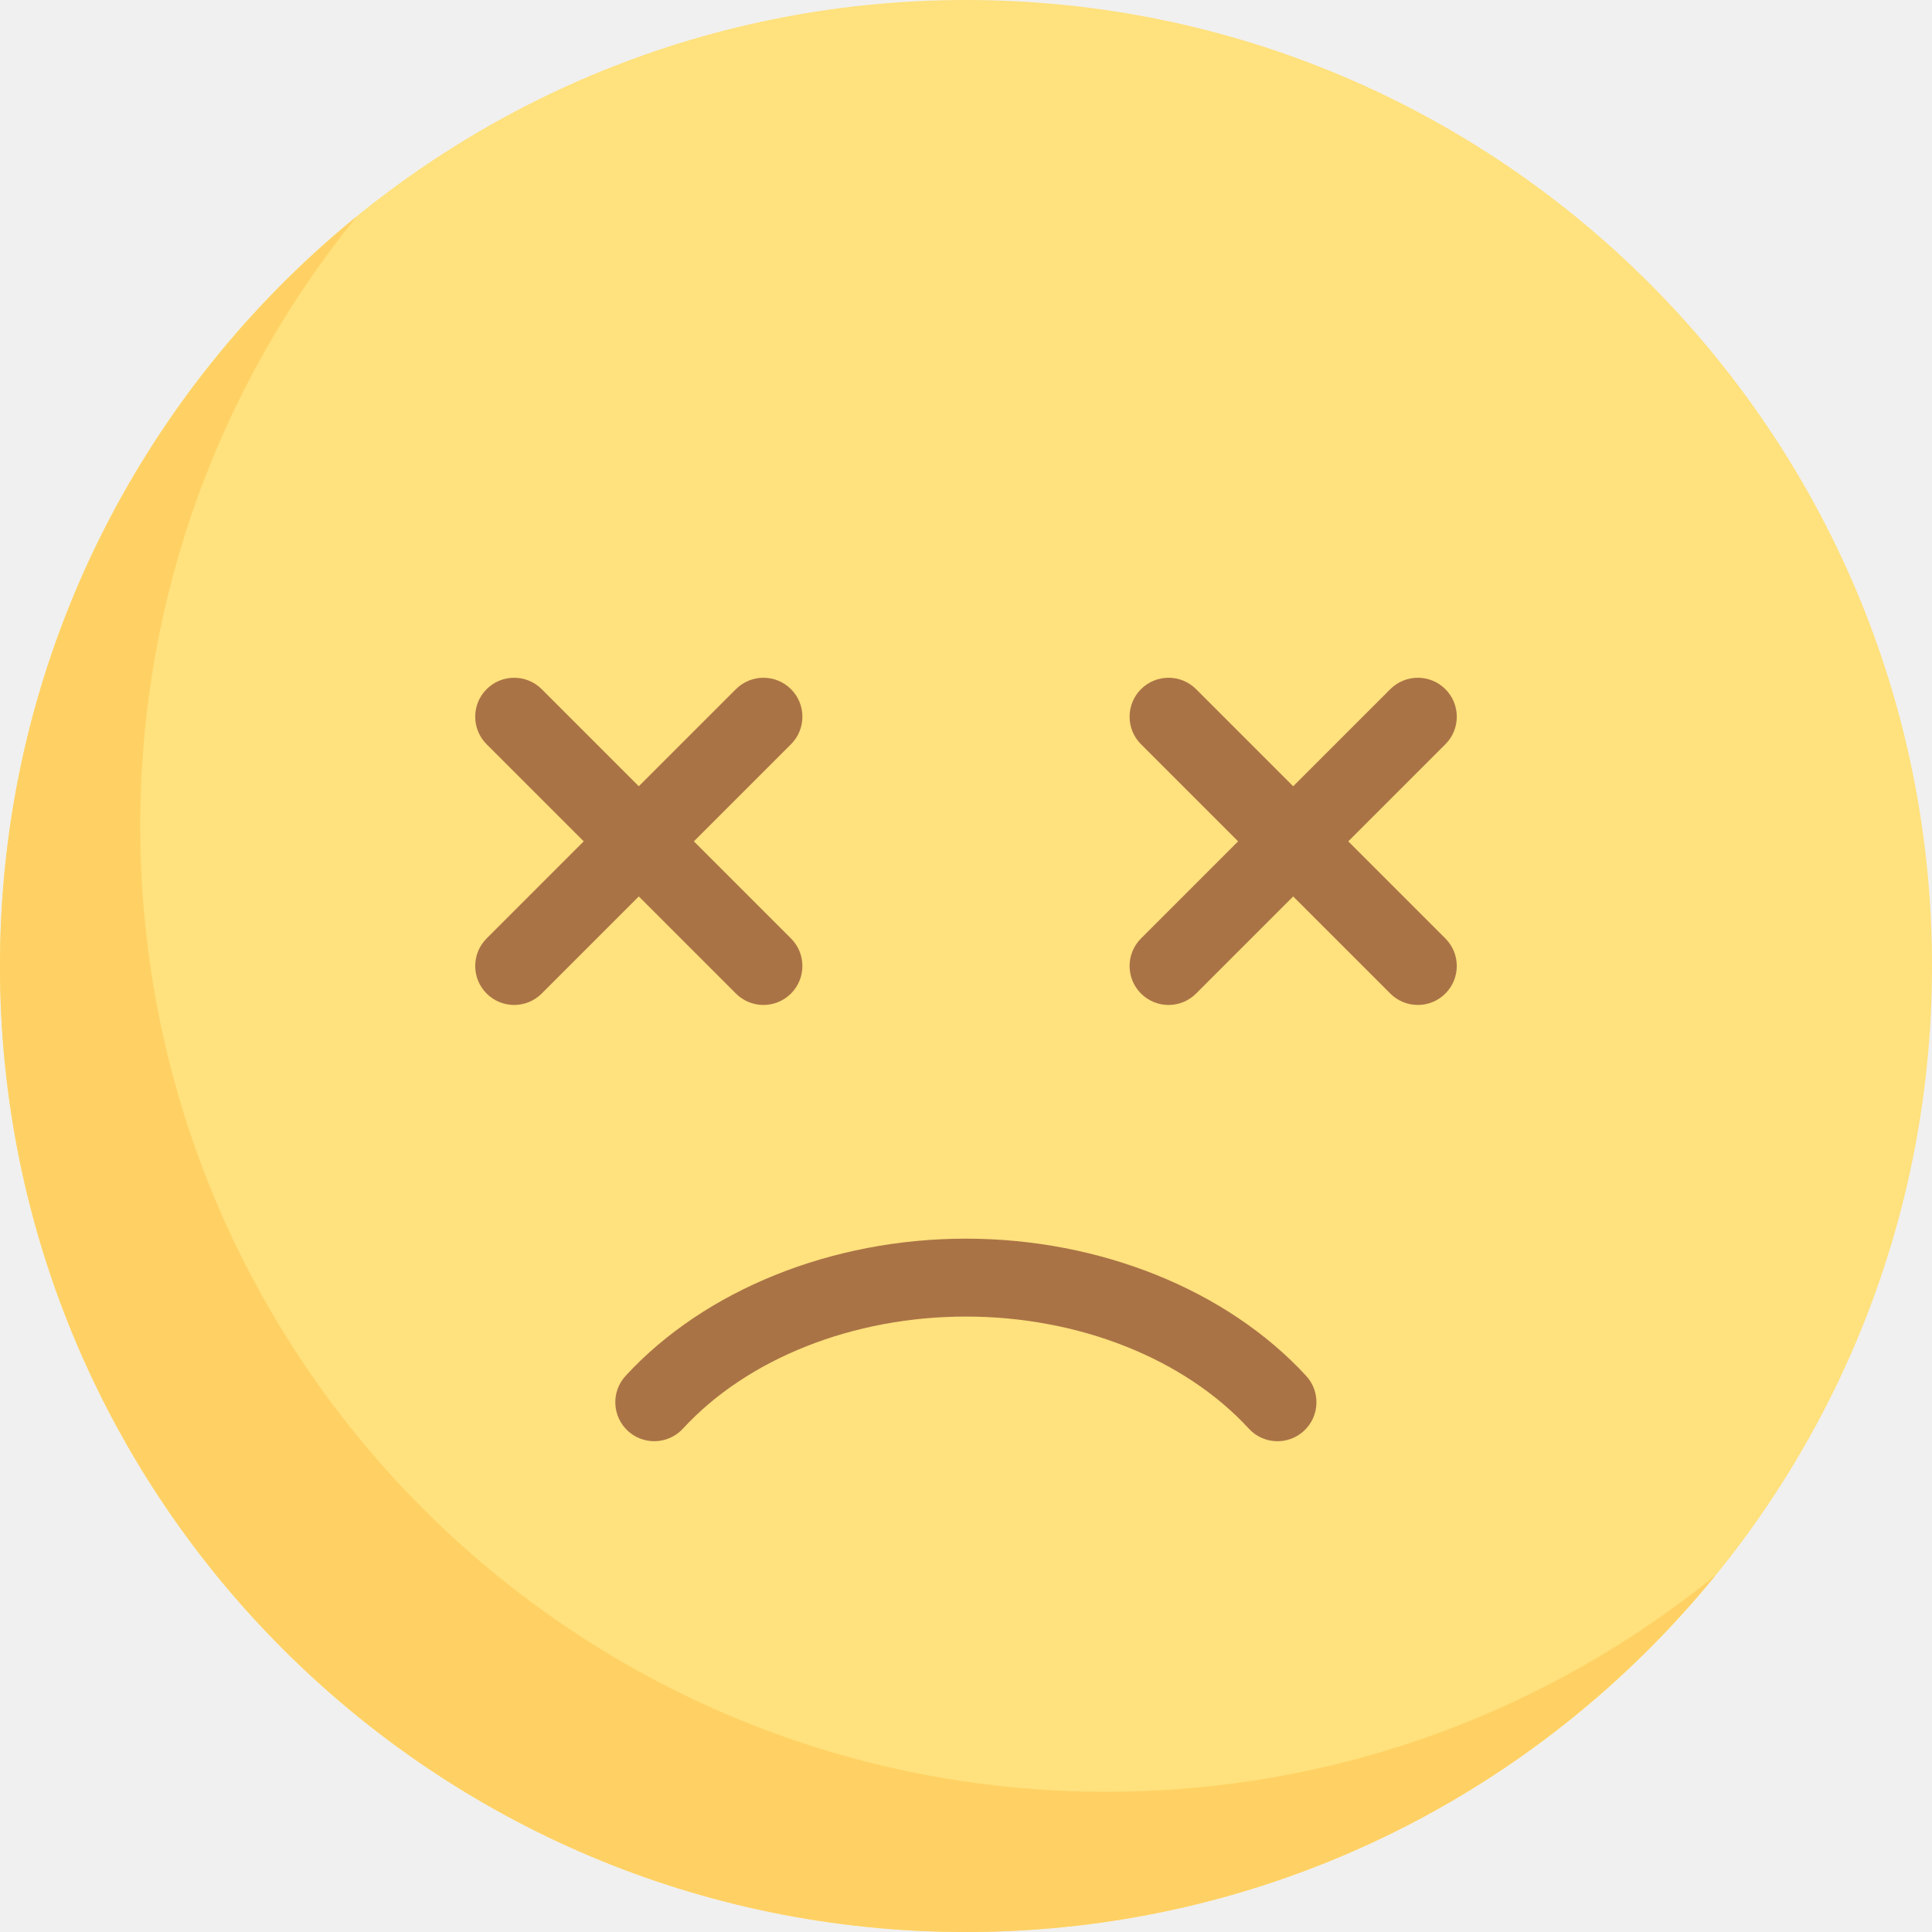
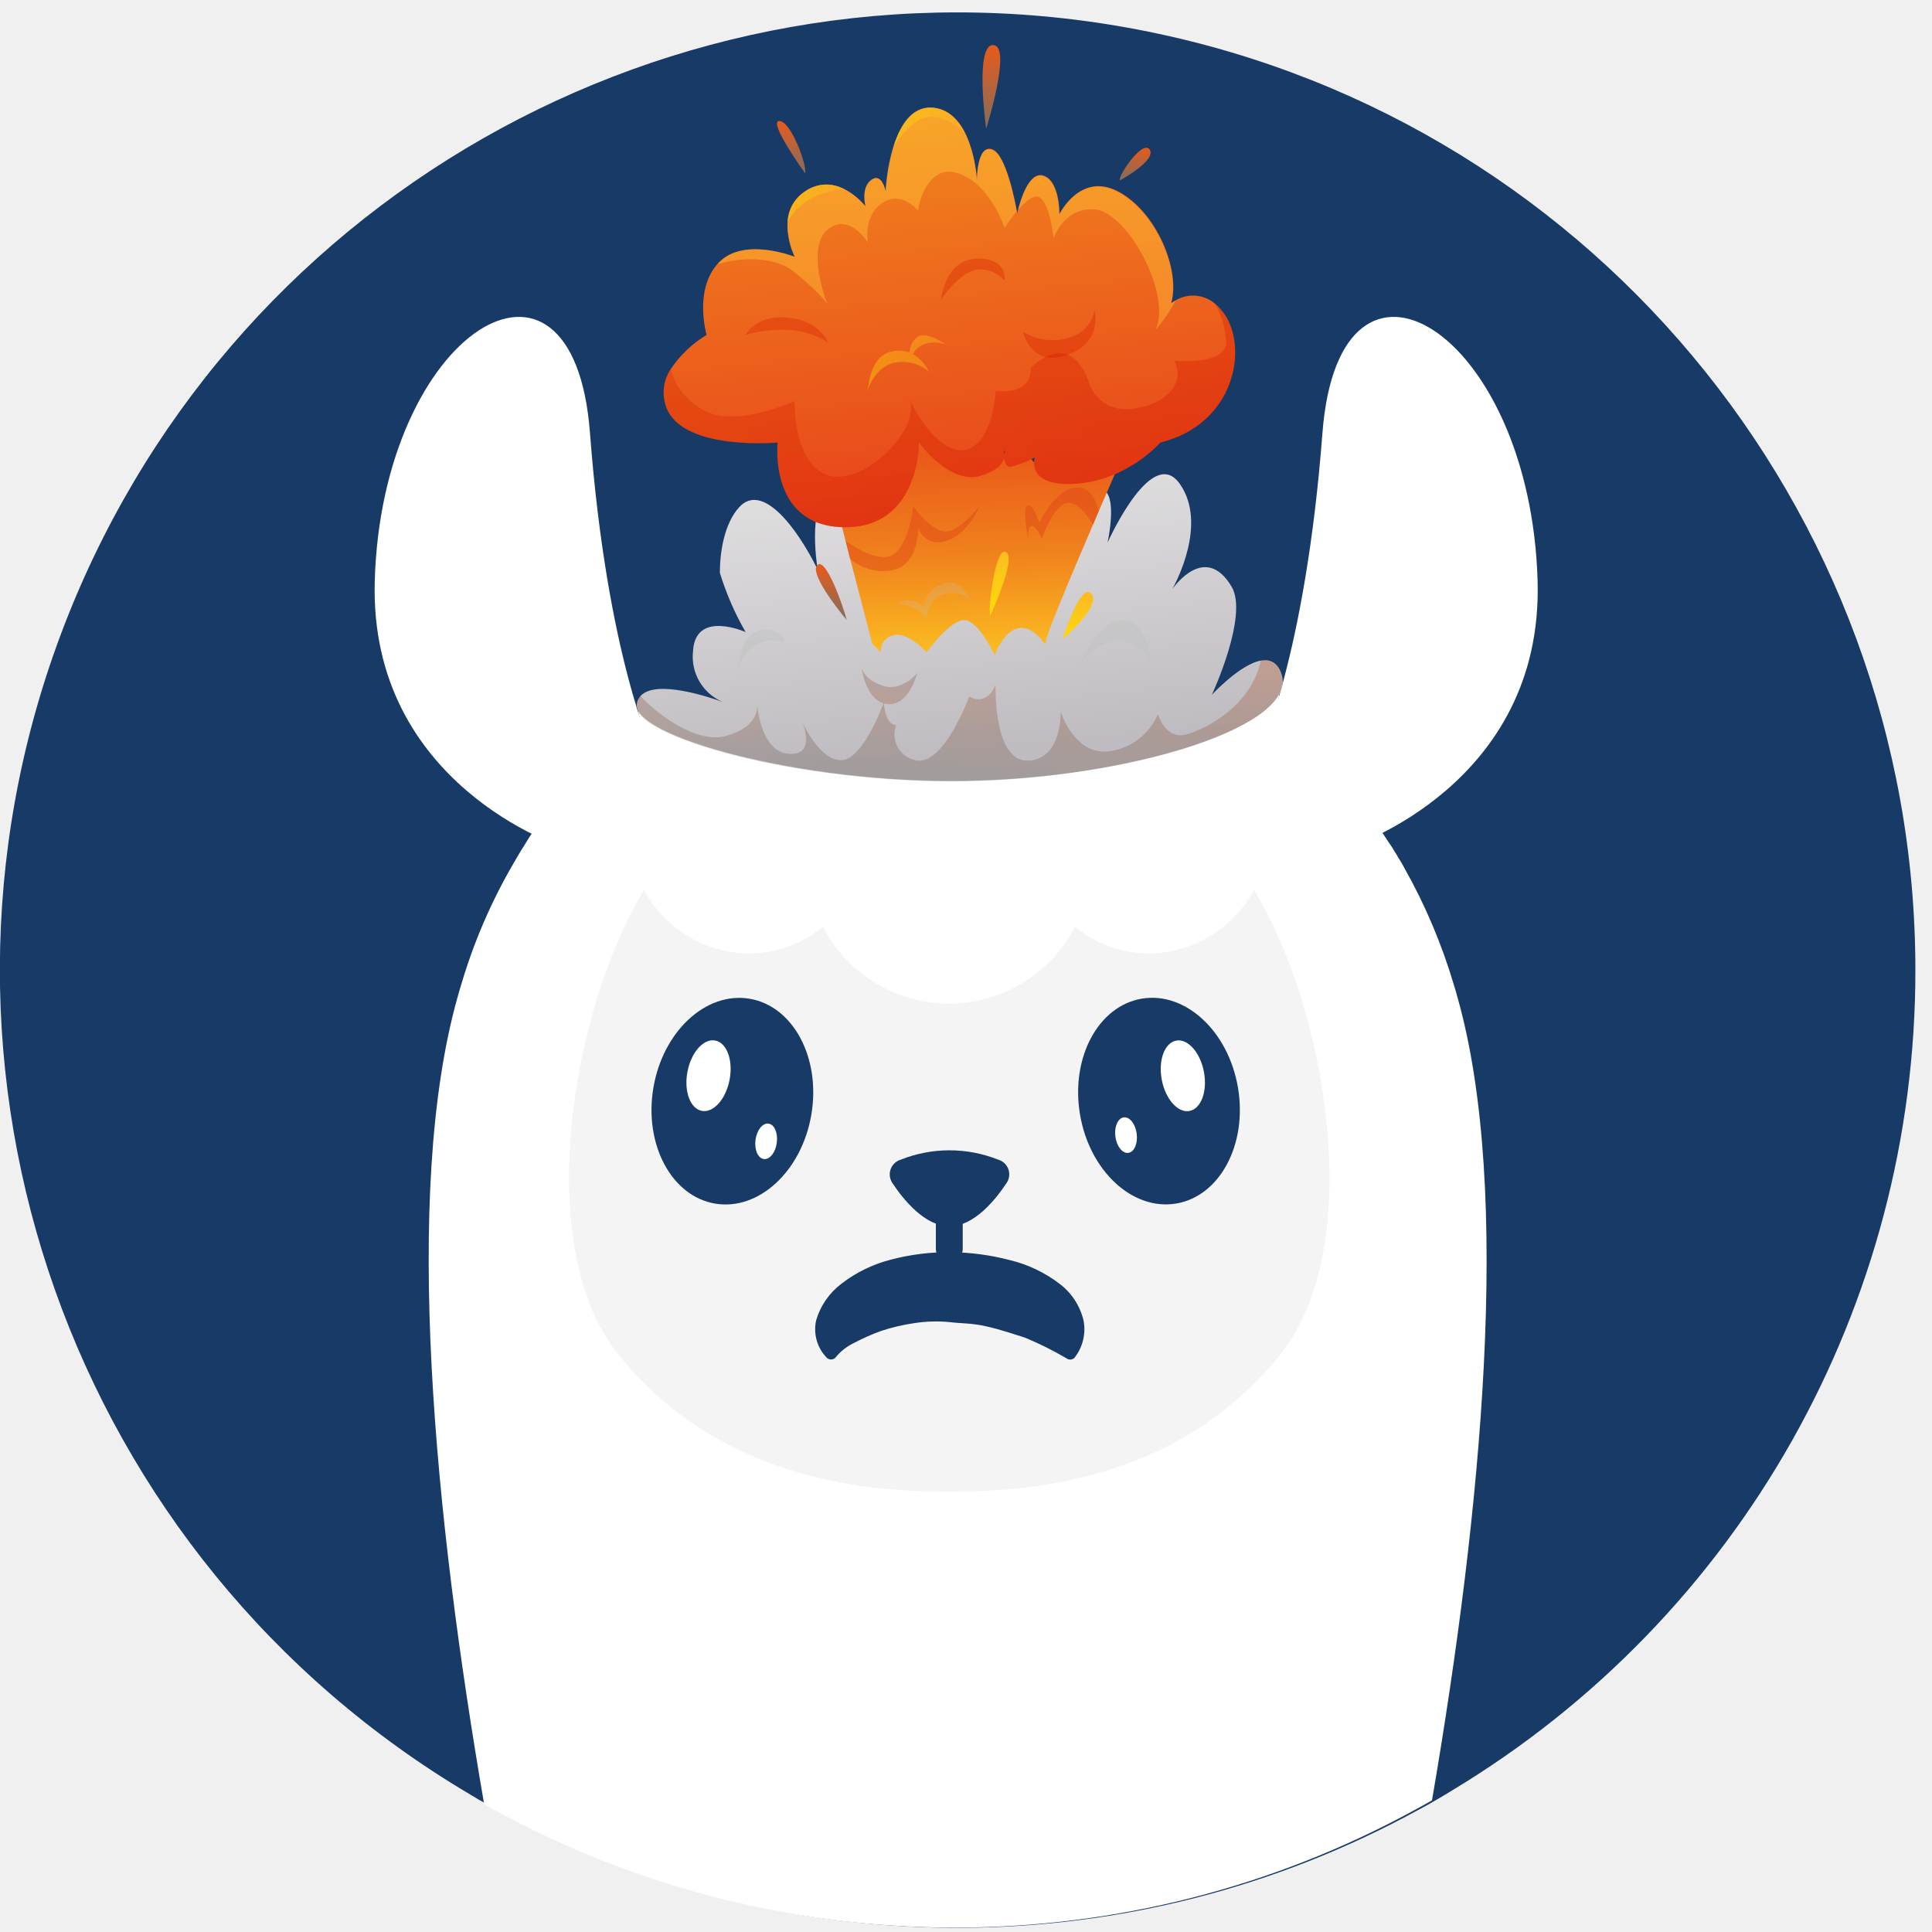
- <svg xmlns="http://www.w3.org/2000/svg" version="1.1" id="Capa_1" x="0px" y="0px" viewBox="0 0 512 512" style="enable-background:new 0 0 512 512;" xml:space="preserve">
-   <circle style="fill:#FFE17D;" cx="256" cy="256" r="256" />
-   <path style="fill:#AA7346;" d="M173.387,381.935c-2.5,0-5.008-0.903-6.992-2.726c-4.194-3.863-4.468-10.391-0.605-14.589  c20.952-22.77,54.669-36.363,90.177-36.363c35.524,0,69.234,13.597,90.177,36.367c3.863,4.194,3.589,10.726-0.605,14.585  c-4.185,3.863-10.726,3.601-14.589-0.609c-17.105-18.597-45.137-29.698-74.984-29.698c-29.839,0-57.871,11.101-74.984,29.702  C178.952,380.815,176.169,381.935,173.387,381.935z" />
-   <path style="fill:#FFD164;" d="M293.161,474.839c-141.385,0-256-114.615-256-256c0-61.227,21.521-117.411,57.376-161.463  C36.863,104.316,0,175.842,0,256c0,141.385,114.615,256,256,256c80.159,0,151.685-36.864,198.626-94.538  C410.573,453.317,354.389,474.839,293.161,474.839z" />
-   <g>
-     <path style="fill:#AA7346;" d="M209.621,182.637c-4.032-4.032-10.565-4.032-14.597,0l-25.734,25.734l-25.734-25.734   c-4.032-4.032-10.565-4.032-14.597,0s-4.032,10.565,0,14.597l25.734,25.734l-25.734,25.734c-4.032,4.032-4.032,10.565,0,14.597   c2.016,2.016,4.653,3.024,7.298,3.024s5.282-1.008,7.298-3.024l25.734-25.734l25.734,25.734c2.016,2.016,4.653,3.024,7.298,3.024   s5.282-1.008,7.298-3.024c4.032-4.032,4.032-10.565,0-14.597l-25.734-25.734l25.734-25.734   C213.653,193.202,213.653,186.669,209.621,182.637z" />
-     <path style="fill:#AA7346;" d="M357.306,222.968l25.734-25.734c4.032-4.032,4.032-10.565,0-14.597s-10.565-4.032-14.597,0   l-25.734,25.734l-25.734-25.734c-4.032-4.032-10.565-4.032-14.597,0s-4.032,10.565,0,14.597l25.734,25.734l-25.734,25.734   c-4.032,4.032-4.032,10.565,0,14.597c2.016,2.016,4.653,3.024,7.298,3.024s5.282-1.008,7.298-3.024l25.734-25.734l25.734,25.734   c2.016,2.016,4.653,3.024,7.298,3.024s5.282-1.008,7.298-3.024c4.032-4.032,4.032-10.565,0-14.597L357.306,222.968z" />
+ <svg xmlns="http://www.w3.org/2000/svg" xmlns:xlink="http://www.w3.org/1999/xlink" viewBox="0 0 300 300">
+   <defs>
+     <style>.cls-1{isolation:isolate;}.cls-2{fill:#183a66;}.cls-3{fill:#fff;}.cls-4{fill:#f4f4f4;}.cls-5{fill:url(#linear-gradient);}.cls-6{fill:url(#linear-gradient-2);}.cls-10,.cls-7,.cls-8{opacity:0.3;}.cls-10,.cls-23,.cls-24,.cls-25,.cls-26,.cls-27,.cls-7,.cls-8{mix-blend-mode:multiply;}.cls-7{fill:url(#linear-gradient-3);}.cls-8{fill:url(#linear-gradient-4);}.cls-22,.cls-9{fill:#c2c1c1;}.cls-28,.cls-9{opacity:0.5;}.cls-10{fill:url(#linear-gradient-5);}.cls-11{fill:url(#linear-gradient-6);}.cls-12{fill:url(#linear-gradient-7);}.cls-13{fill:url(#linear-gradient-8);}.cls-14{fill:url(#linear-gradient-9);}.cls-15{fill:url(#linear-gradient-10);}.cls-16{fill:url(#linear-gradient-11);}.cls-17{fill:url(#linear-gradient-12);}.cls-18{fill:url(#linear-gradient-13);}.cls-19{fill:url(#linear-gradient-14);}.cls-20{fill:url(#linear-gradient-15);}.cls-21{fill:#dc3c14;}.cls-21,.cls-23,.cls-24,.cls-25,.cls-26,.cls-27,.cls-29,.cls-30,.cls-31,.cls-32{opacity:0.4;}.cls-22{opacity:0.2;}.cls-23{fill:url(#linear-gradient-16);}.cls-24{fill:url(#linear-gradient-17);}.cls-25{fill:url(#linear-gradient-18);}.cls-26{fill:url(#linear-gradient-19);}.cls-27{fill:url(#linear-gradient-20);}.cls-28{fill:#f0831c;mix-blend-mode:screen;}.cls-29{fill:url(#linear-gradient-21);}.cls-30{fill:url(#linear-gradient-22);}.cls-31{fill:url(#linear-gradient-23);}.cls-32{fill:url(#linear-gradient-24);}</style>
+     <linearGradient id="linear-gradient" x1="144.65" y1="63.59" x2="149.89" y2="117.09" gradientUnits="userSpaceOnUse">
+       <stop offset="0.01" stop-color="#e7e6e6" />
+       <stop offset="1" stop-color="#bfbcc1" />
+     </linearGradient>
+     <linearGradient id="linear-gradient-2" x1="109.14" y1="141.44" x2="125.57" y2="-74.52" gradientUnits="userSpaceOnUse">
+       <stop offset="0" stop-color="#786f64" />
+       <stop offset="1" stop-color="#ea5a19" />
+     </linearGradient>
+     <linearGradient id="linear-gradient-3" x1="116.75" y1="109.33" x2="116.81" y2="109.33" xlink:href="#linear-gradient-2" />
+     <linearGradient id="linear-gradient-4" x1="148.11" y1="121.61" x2="149.46" y2="99.62" xlink:href="#linear-gradient-2" />
+     <linearGradient id="linear-gradient-5" x1="138.21" y1="100.58" x2="137.89" y2="113.61" xlink:href="#linear-gradient-2" />
+     <linearGradient id="linear-gradient-6" x1="152.92" y1="101.06" x2="152.28" y2="70.61" gradientUnits="userSpaceOnUse">
+       <stop offset="0" stop-color="#fbbb21" />
+       <stop offset="0.5" stop-color="#f0811d" />
+       <stop offset="1" stop-color="#ea5a19" />
+     </linearGradient>
+     <linearGradient id="linear-gradient-7" x1="150.76" y1="125.13" x2="155.92" y2="57.42" xlink:href="#linear-gradient-2" />
+     <linearGradient id="linear-gradient-8" x1="147.16" y1="14.79" x2="156.91" y2="80.66" gradientUnits="userSpaceOnUse">
+       <stop offset="0" stop-color="#f1851d" />
+       <stop offset="1" stop-color="#ea5a19" />
+     </linearGradient>
+     <linearGradient id="linear-gradient-9" x1="143.67" y1="17.65" x2="150.01" y2="85.62" gradientUnits="userSpaceOnUse">
+       <stop offset="0" stop-color="#f1851d" />
+       <stop offset="1" stop-color="#e73d1c" />
+     </linearGradient>
+     <linearGradient id="linear-gradient-10" x1="122.44" y1="27.59" x2="123.1" y2="18.79" xlink:href="#linear-gradient-2" />
+     <linearGradient id="linear-gradient-11" x1="153.11" y1="21.45" x2="154.22" y2="6.77" xlink:href="#linear-gradient-2" />
+     <linearGradient id="linear-gradient-12" x1="176.04" y1="28.74" x2="176.5" y2="22.68" xlink:href="#linear-gradient-2" />
+     <linearGradient id="linear-gradient-13" x1="128.73" y1="97.03" x2="129.45" y2="87.6" xlink:href="#linear-gradient-2" />
+     <linearGradient id="linear-gradient-14" x1="153.41" y1="88.59" x2="154.28" y2="77.17" gradientTransform="matrix(1, 0.01, -0.01, 1, 2.32, 6.31)" gradientUnits="userSpaceOnUse">
+       <stop offset="0.01" stop-color="#ffdd08" />
+       <stop offset="1" stop-color="#fbbb21" />
+     </linearGradient>
+     <linearGradient id="linear-gradient-15" x1="162.3" y1="68.9" x2="162.97" y2="60.11" gradientTransform="matrix(1, 0.05, -0.05, 1, 7.99, 23.99)" xlink:href="#linear-gradient-14" />
+     <linearGradient id="linear-gradient-16" x1="186.05" y1="43.25" x2="186.63" y2="43.25" xlink:href="#linear-gradient-8" />
+     <linearGradient id="linear-gradient-17" x1="103.03" y1="64.56" x2="191.78" y2="64.56" xlink:href="#linear-gradient-8" />
+     <linearGradient id="linear-gradient-18" x1="121.71" y1="59.13" x2="122.47" y2="49.13" xlink:href="#linear-gradient-8" />
+     <linearGradient id="linear-gradient-19" x1="149.85" y1="60.25" x2="151.41" y2="39.73" xlink:href="#linear-gradient-8" />
+     <linearGradient id="linear-gradient-20" x1="162.95" y1="70.7" x2="164.74" y2="47.26" xlink:href="#linear-gradient-8" />
+     <linearGradient id="linear-gradient-21" x1="138.73" y1="19.74" x2="149.75" y2="19.74" gradientTransform="matrix(1, 0, 0, 1, 0, 0)" xlink:href="#linear-gradient-14" />
+     <linearGradient id="linear-gradient-22" x1="122.27" y1="31.58" x2="131.12" y2="31.58" gradientTransform="matrix(1, 0, 0, 1, 0, 0)" xlink:href="#linear-gradient-14" />
+     <linearGradient id="linear-gradient-23" x1="134.63" y1="60.76" x2="134.71" y2="60.76" gradientTransform="matrix(1, 0, 0, 1, 0, 0)" xlink:href="#linear-gradient-14" />
+     <linearGradient id="linear-gradient-24" x1="134.71" y1="56.33" x2="146.9" y2="56.33" gradientTransform="matrix(1, 0, 0, 1, 0, 0)" xlink:href="#linear-gradient-14" />
+   </defs>
+   <g class="cls-1">
+     <g id="Calque_1" data-name="Calque 1">
+       <path class="cls-2" d="M297.42,150.6A148.58,148.58,0,0,1,225.51,278c-.87.54-1.76,1.07-2.66,1.59s-1.84,1.05-2.78,1.54a148.83,148.83,0,0,1-141.71.54c-.92-.47-1.79-1-2.69-1.48s-1.79-1-2.66-1.54a148.71,148.71,0,1,1,224.41-128Z" />
+       <path class="cls-3" d="M101.5,117.07s-7.23-14.86-9.89-49.86C89,33,59.26,51.37,58.19,90.28c-.86,31.59,29.08,41.21,29.08,41.21Z" />
+       <path class="cls-3" d="M95.57,127a2,2,0,0,1-.42,0c-.27,0-27-5.34-30-28.91-2.15-17,3-31.77,9.22-36.28a6.22,6.22,0,0,1,6.48-.91c3.75,1.78,5.93,7.59,6.49,17.26,1.39,24.17,10,38,10.14,38.1a2.23,2.23,0,1,1-3.76,2.41c-.39-.6-9.38-14.93-10.84-40.26-.51-8.8-2.44-12.76-3.95-13.47-.18-.09-.76-.37-1.94.49-4.41,3.19-9.44,16.12-7.41,32.09,2.58,20.38,26.19,25.05,26.43,25.09a2.23,2.23,0,0,1-.41,4.43Z" />
+       <path class="cls-3" d="M195.46,117.07s7.22-14.86,9.89-49.86C208,33,237.69,51.37,238.76,90.28c.87,31.59-29.08,41.21-29.08,41.21Z" />
+       <path class="cls-3" d="M201.38,127a2.23,2.23,0,0,1-.41-4.43c1-.18,23.86-4.77,26.43-25.09,2-16-3-28.9-7.41-32.09-1.18-.86-1.75-.58-1.94-.49-1.5.71-3.44,4.67-4,13.47-1.45,25.33-10.45,39.66-10.83,40.26a2.24,2.24,0,0,1-3.77-2.41h0c.09-.13,8.76-14,10.14-38.1.56-9.67,2.74-15.48,6.5-17.26a6.21,6.21,0,0,1,6.47.91C228.84,66.26,234,81.06,231.84,98c-3,23.57-29.77,28.86-30,28.91A2,2,0,0,1,201.38,127Z" />
+       <path class="cls-3" d="M222.36,279.56c-.92.51-1.83,1.05-2.77,1.54a148.85,148.85,0,0,1-141.72.54c-.92-.47-1.79-1-2.69-1.48-7.7-44.69-12.67-94.85-4.16-125.22.18-.65.36-1.3.56-1.92a85.08,85.08,0,0,1,8.24-19.1c.31-.58.67-1.14,1-1.7a2.19,2.19,0,0,1,.17-.29,2.74,2.74,0,0,1,.23-.36c.33-.56.69-1.07,1-1.61.78-1.16,1.57-2.3,2.39-3.4l.39-.47a.94.94,0,0,1,.2-.27,1.31,1.31,0,0,1,.27-.33c.62-.83,1.27-1.64,2-2.44a68.59,68.59,0,0,1,4.91-5.31c.47-.47,1-.94,1.45-1.39l.27-.24a1.86,1.86,0,0,1,.29-.27c.47-.45,1-.87,1.46-1.3s1-.92,1.58-1.34,1.15-.94,1.73-1.39c.06-.07.15-.11.22-.18a13.93,13.93,0,0,1-.38-1.7c-.18-.85,3.2,1.56,3.18.67,0-.22,0,.22,0,0,0-1.79,1.91,2.07,2.4.41,2.26-7.81,14.75,4.55,23.39,4.55,4.35,0-2-26.22,1.13-23.78,3.34-6.56,9.61-5.46,18.34-5.46s17.47-1.1,20.81,5.46c3.18-2.44-10,17.85-5.62,17.85,10.45,0,21,2.29,36-3,.32-.11,0,.69,0,1v.07a17.27,17.27,0,0,1-.65,3.91c.45.34.9.7,1.32,1.08a1.39,1.39,0,0,1,.34.24c.11.09.22.18.31.27.58.45,1.14.92,1.68,1.43s.94.81,1.39,1.23,1,.88,1.43,1.35a3.84,3.84,0,0,1,.29.27l.27.26c.49.47,1,.94,1.41,1.44,1.43,1.45,2.8,3,4.12,4.61.65.78,1.27,1.56,1.9,2.39.09.11.16.23.25.34l0,0,.2.27c.11.16.25.33.36.51.85,1.15,1.63,2.31,2.39,3.5a17,17,0,0,1,1.05,1.65,1.57,1.57,0,0,1,.21.34,1.1,1.1,0,0,1,.17.29c.36.56.7,1.12,1,1.7a87.75,87.75,0,0,1,7.7,18.2c.2.62.38,1.27.56,1.92C234.87,185.18,230,235,222.36,279.56Z" />
+       <path class="cls-4" d="M198.8,210.32c-16.29,20.29-40.31,21.29-51.39,21.29s-35.11-1-51.4-21.29c-13.57-16.9-7.11-53.89,4-72.13a18.7,18.7,0,0,0,16.27,9.86,18.13,18.13,0,0,0,11.51-4.15,22,22,0,0,0,39.13,0,18.15,18.15,0,0,0,11.51,4.15,18.72,18.72,0,0,0,16.28-9.86C205.91,156.43,212.37,193.42,198.8,210.32Z" />
+       <path class="cls-2" d="M155,180.07a2.38,2.38,0,0,1,1.34,3.57c-1.78,2.7-5.1,6.78-8.9,6.78s-7.13-4.08-8.91-6.78a2.39,2.39,0,0,1,1.34-3.57,20.46,20.46,0,0,1,15.13,0Z" />
+       <path class="cls-2" d="M165.53,210.88a51.57,51.57,0,0,0-6.4-3.18c-1.81-.55-3.61-1.22-6-1.75s-3.65-.41-5.66-.65a21.53,21.53,0,0,0-5.46.15,30.09,30.09,0,0,0-5.2,1.22,34,34,0,0,0-4.47,2,8.14,8.14,0,0,0-2.65,2.19v0a1,1,0,0,1-1.08.14,1,1,0,0,1-.22-.16,6.34,6.34,0,0,1-1.65-5.86,11,11,0,0,1,3.94-5.66,21,21,0,0,1,7.72-3.74,35,35,0,0,1,9.22-1.14,37.79,37.79,0,0,1,9.16,1.22,20.69,20.69,0,0,1,7.74,3.68,10.07,10.07,0,0,1,3.73,5.69,7.16,7.16,0,0,1-1.41,5.81.93.93,0,0,1-1,.21.58.58,0,0,1-.31-.2Z" />
+       <path class="cls-2" d="M147.41,196a2.09,2.09,0,0,1-2.09-2.08v-7.88a2.09,2.09,0,0,1,4.17,0v7.88A2.08,2.08,0,0,1,147.41,196Z" />
+       <ellipse class="cls-2" cx="113.72" cy="170.98" rx="16.13" ry="12.44" transform="translate(-73.74 254.8) rotate(-80.46)" />
+       <ellipse class="cls-3" cx="110.02" cy="167.04" rx="5.56" ry="3.33" transform="translate(-74.65 243.87) rotate(-79.22)" />
+       <ellipse class="cls-3" cx="118.85" cy="176.27" rx="2.78" ry="1.67" transform="matrix(0.13, -0.99, 0.99, 0.13, -70.99, 271.97)" />
+       <ellipse class="cls-2" cx="179.97" cy="170.98" rx="12.44" ry="16.13" transform="translate(-25.85 32.19) rotate(-9.54)" />
+       <ellipse class="cls-3" cx="183.67" cy="167.04" rx="3.33" ry="5.56" transform="translate(-28 37.31) rotate(-10.78)" />
+       <ellipse class="cls-3" cx="174.84" cy="176.27" rx="1.67" ry="2.78" transform="translate(-20.81 23.43) rotate(-7.24)" />
+       <path class="cls-5" d="M199,104.71c-.6-1.87-1.79-2.37-3.15-2.15-3.3.56-7.68,5.34-7.68,5.34s5.75-12.31,3.07-16.81c-4-6.7-8.75-.25-9.19.36.46-.82,5.53-10.15,1.13-16.34-4.21-5.94-10.65,7.94-11.22,9.19l0,.07c.1-.48,1.44-6.7-.39-8.17s-6,7.49-6,7.49,3.39-13.11-3.26-11.83c-3.31.63-7.86,11.63-7.86,11.63s-.64-11.83-6.14-13.61-11.9,11.45-11.9,11.45-1.66-6.9-6.52-5.72-3,12.18-2.94,12.8c-3.21-6.5-8.58-13.59-12.17-9.65-2.34,2.56-3,7-3,10.19a44.5,44.5,0,0,0,4,9.2s-7.84-3.53-8.17,3a7.62,7.62,0,0,0,4.62,7.85c-2.28-.82-10.28-3.47-12.7-1a2.3,2.3,0,0,0-.63,1.18c-1.1,5.05,25.37,12.53,51.19,12.07S201.57,112.7,199,104.71Z" />
+       <path class="cls-6" d="M111.29,109a5.42,5.42,0,0,0,.62.23Z" />
+       <path class="cls-7" d="M116.75,109a2.66,2.66,0,0,1,.06.61C116.76,109.24,116.75,109,116.75,109Z" />
+       <path class="cls-8" d="M150,121.31c-25.82.46-52.29-7-51.19-12.07a2.3,2.3,0,0,1,.63-1.18c2.06,2.29,8.46,7.56,13.31,6.21,4.26-1.17,4.83-3.52,4.85-4.64.2,1.81,1.1,7.08,4.8,7.41,4.18.37,2.47-4.23,2.21-4.86.3.66,2.87,6,6.11,5.85,3.45-.2,6.52-9,6.52-9s.12,3.49,1.92,3.58A4.05,4.05,0,0,0,142,118c4.41,1.38,8.5-9.86,8.5-9.86s2.55,1.77,4.09-1.78c0,0-.38,11.88,5,11.75s5.11-7.61,5.11-7.61,2.21,7.11,7.82,6.11a9.54,9.54,0,0,0,7.28-5.72s1.15,4,4.34,3.16c2.75-.67,10.12-4.27,11.65-11.52,1.36-.22,2.55.28,3.15,2.15C201.57,112.7,175.82,120.83,150,121.31Z" />
+       <path class="cls-9" d="M144.9,97.9c-.06.58,2.84-7.1,8.27-3.75C153.17,94.15,146.19,86.06,144.9,97.9Z" />
+       <path class="cls-9" d="M167.5,103.43s3.75-5.14,7.49-3.75,3.74,3.75,3.74,3.75-.12-6.71-4.13-7.11S167.5,103.43,167.5,103.43Z" />
+       <path class="cls-9" d="M114.69,103.43s0-4.48,3.1-5.5a3.35,3.35,0,0,1,4.26,1.94S117.47,97.61,114.69,103.43Z" />
+       <path class="cls-10" d="M133.8,103.77s.63,5.22,4,5.56,4.64-4.82,4.64-4.82-2.36,2.92-5.28,2S133.8,103.77,133.8,103.77Z" />
+       <path class="cls-11" d="M136.82,101.36a2.35,2.35,0,0,1,1.8-2.67c2.23-.79,5.26,2.6,5.26,2.6s3.59-5,5.82-5,4.76,5.44,4.76,5.44,1.22-3.53,3.53-4.15,4.25,2.42,4.25,2.42l.27-.22-.11,0c-.52.17,3.7-9.89,7.31-18.29.31-.73.62-1.44.91-2.13h0c2.13-4.94,3.86-8.88,3.93-9a20.81,20.81,0,0,1-3.7,1.69,17.72,17.72,0,0,1-4.56.93c-7.95.54-6.48-4.06-6.48-4.06a19.38,19.38,0,0,1-3.68,1.43c-.7.13-1-.65-1-1.39-.23.87-1.07,2-3.74,2.81-4.79,1.39-9.51-5.18-9.51-5.18s.13,13.3-11.65,13.15L131.3,84l.72,2.8L135.46,100C136.25,100.72,136.82,101.36,136.82,101.36Z" />
+       <path class="cls-12" d="M155.05,67.73a6.89,6.89,0,0,0,0,1.2A2.09,2.09,0,0,0,155.05,67.73Z" />
+       <path class="cls-13" d="M155.05,67.73a6.89,6.89,0,0,0,0,1.2A2.09,2.09,0,0,0,155.05,67.73Z" />
+       <path class="cls-14" d="M180.18,68.72a20.79,20.79,0,0,1-4.77,3.76,19,19,0,0,1-8.25,2.63c-8,.54-6.48-4.06-6.48-4.06A19.67,19.67,0,0,1,157,72.48c-.7.13-1-.65-1.05-1.39a2,2,0,0,0,0-1.2,6.35,6.35,0,0,0,0,1.2c-.22.87-1.07,2-3.74,2.81-4.78,1.39-9.5-5.18-9.5-5.18s.12,13.3-11.65,13.15-10.31-13.15-10.31-13.15-14.18,1.3-17.13-5.08a6.57,6.57,0,0,1,.55-6.36A17.86,17.86,0,0,1,109.72,52s-2-6.83,1.68-11a1.29,1.29,0,0,1,.16-.18c3.86-4.14,11.83-.94,11.83-.94S120,33.1,125,29.72s9.41,2.33,9.41,2.33-.78-2.84.89-4.09,2.24,1.76,2.24,1.76c0-.43.73-13.34,7.17-13s7,11.2,7,11.2,0-5.62,2.39-4.72c2.12.79,3.52,8,3.81,9.6,0,.21.06.33.06.33s0-.21.13-.56c.39-1.57,1.69-5.91,3.85-5.33,2.64.73,2.57,6,2.57,6s3.2-6.59,9.08-3.53,9.75,12.09,8.28,17.33a4.62,4.62,0,0,1,.74-.44,5.27,5.27,0,0,1,6.13.63,8.33,8.33,0,0,1,1.41,1.59C193.79,54.13,191.77,65.83,180.18,68.72Z" />
+       <path class="cls-15" d="M125,26.89c.39-1.09-2.18-8.12-4-8.1S125,26.89,125,26.89Z" />
+       <path class="cls-16" d="M153.13,20S151.29,6.85,154.24,7,153.13,20,153.13,20Z" />
+       <path class="cls-17" d="M173.92,28c-.55-.33,3.5-6.45,4.6-4.77S173.92,28,173.92,28Z" />
+       <path class="cls-18" d="M131.48,96.28c-.55-2.18-3.31-10-4.6-8.49S131.48,96.28,131.48,96.28Z" />
+       <path class="cls-19" d="M153.78,95.59c-.45-.61.76-10.87,2.44-9.87S153.78,95.59,153.78,95.59Z" />
+       <path class="cls-20" d="M165,99.27s2.73-8.9,4.45-7.09S165,99.27,165,99.27Z" />
+       <path class="cls-21" d="M152.08,78.61S150.36,83,146.87,84a3.22,3.22,0,0,1-4.29-2.16s.22,5.72-3.89,6.69A7.93,7.93,0,0,1,132,86.78L131.3,84c1.77,1.22,5,3.13,7,2.32,2.81-1.17,3.52-7.69,3.52-7.69s2.53,3.56,4.76,3.89S152.08,78.61,152.08,78.61Z" />
+       <path class="cls-21" d="M170.62,79.37h0c-.29.69-.6,1.4-.91,2.13-.79-1.38-1.88-2.86-3.18-3.33-2.61-1-4.73,5.49-4.73,5.49s-1-2.15-1.62-2-.55,1.77-.54,2c-.08-.41-1-5.25,0-5.2s1.73,2.76,1.73,2.76,2.49-5.4,5.73-5.51C169.54,75.61,170.22,78,170.62,79.37Z" />
+       <path class="cls-22" d="M139.45,93.73s3.24.14,4.32,2.55c0,0,.25-3.57,3.1-4.09s3.89,1.21,3.89,1.21-1.23-3.73-4.22-2.78a4.23,4.23,0,0,0-3.1,3.65A3.07,3.07,0,0,0,139.45,93.73Z" />
+       <path class="cls-23" d="M186.63,43.61c-.43-.51-.65-.78-.56-.71A3.46,3.46,0,0,1,186.63,43.61Z" />
+       <path class="cls-24" d="M180.18,68.72a20.79,20.79,0,0,1-4.77,3.76,19,19,0,0,1-8.25,2.63c-8,.54-6.48-4.06-6.48-4.06A19.67,19.67,0,0,1,157,72.48c-.7.13-1-.65-1.05-1.39-.22.87-1.07,2-3.74,2.81-4.78,1.39-9.5-5.18-9.5-5.18s.12,13.3-11.65,13.15-10.31-13.15-10.31-13.15-14.18,1.3-17.13-5.08a6.57,6.57,0,0,1,.55-6.36,10,10,0,0,0,6.44,7c5,1.55,12.76-2,12.76-2s-.23,9.63,5.1,11.5S142.84,67,141.29,62.15c.23.47,4,8.22,8.34,7.74,4.47-.5,5-9.2,5-9.2s5.45.93,5.43-3.54c0,0,5.73-6.22,8.9,1.86a6,6,0,0,0,6.48,4.5c5.33-.45,8.78-3.91,6.91-7.51,0,0,7.91.82,8.07-2.82a14.23,14.23,0,0,0-1.69-5.94,8.33,8.33,0,0,1,1.41,1.59C193.79,54.13,191.77,65.83,180.18,68.72Z" />
+       <path class="cls-25" d="M115.81,52c.28-.58,1.9-3.15,6.7-2.66s6.1,3.87,6.1,3.87a12.44,12.44,0,0,0-6.4-2A20.11,20.11,0,0,0,115.81,52Z" />
+       <path class="cls-26" d="M146,46.66c.21-.31.74-6.36,5.66-6.5S156,43.61,156,43.61a4.92,4.92,0,0,0-4.39-1.72C148.92,42.32,146,46.66,146,46.66Z" />
+       <path class="cls-27" d="M158.85,51.51a8.69,8.69,0,0,0,6.91,1c4-1.08,4.18-4.39,4.18-4.39s1.47,5-4.22,7S158.85,51.51,158.85,51.51Z" />
+       <path class="cls-28" d="M157.86,32.84A26.36,26.36,0,0,0,156,35.41s-2.23-6.91-7.27-8.52-6.22,5.78-6.22,5.78S140,29.5,137,31.52s-2.25,5.95-2.21,6.18c-.14-.22-3.05-4.81-6.33-2s-.17,11.09,0,11.52c-.11-.17-1.08-1.67-5.14-5-3-2.47-8.36-2.3-11.87-1.21a1.29,1.29,0,0,1,.16-.18c3.86-4.14,11.83-.94,11.83-.94a11.71,11.71,0,0,1-1.12-5.34h0A6,6,0,0,1,125,29.72a5.75,5.75,0,0,1,6.16-.32h0A10.65,10.65,0,0,1,134.36,32c0-.16-.72-2.87.9-4.08s2.24,1.76,2.24,1.76a30.27,30.27,0,0,1,1.23-7h0c1-3.16,2.79-6.16,5.94-6,2.44.15,4,1.79,5.08,3.78h0A20.74,20.74,0,0,1,151.66,28s0-5.62,2.39-4.72C156.17,24,157.57,31.21,157.86,32.84Z" />
+       <path class="cls-28" d="M179.44,51.22C182,45.56,175,33,170.11,32.53S163.6,37,163.6,37s-.57-5.86-2.39-6.44c-.88-.28-2.12.86-3.16,2.1.39-1.57,1.69-5.91,3.85-5.33,2.64.73,2.57,6,2.57,6s3.2-6.59,9.08-3.53,9.75,12.09,8.28,17.33a4.62,4.62,0,0,1,.74-.44A26.25,26.25,0,0,1,179.44,51.22Z" />
+       <path class="cls-29" d="M149.75,20.54a8.5,8.5,0,0,0-5-2.41c-2.27-.16-4.56,2.4-6,4.6,1-3.16,2.79-6.16,5.94-6C147.11,16.91,148.71,18.55,149.75,20.54Z" />
+       <path class="cls-30" d="M131.12,29.4c-2.69.22-6.93,1.28-8.85,5.11A6,6,0,0,1,125,29.72,5.75,5.75,0,0,1,131.12,29.4Z" />
+       <path class="cls-31" d="M134.71,60.62l-.08.28A.73.73,0,0,0,134.71,60.62Z" />
+       <path class="cls-32" d="M146.9,53.49s-3-2.1-4.35-1.23a3.19,3.19,0,0,0-1.33,2.47h0a5,5,0,0,0-2.49-.21c-3.52.58-3.8,4.92-4,6.1.29-.88,1.37-3.57,4-4.26a6.28,6.28,0,0,1,5.51,1.35A5.91,5.91,0,0,0,141.76,55h0C143.22,52.19,146.9,53.49,146.9,53.49Z" />
+     </g>
  </g>
-   <g>
- </g>
-   <g>
- </g>
-   <g>
- </g>
-   <g>
- </g>
-   <g>
- </g>
-   <g>
- </g>
-   <g>
- </g>
-   <g>
- </g>
-   <g>
- </g>
-   <g>
- </g>
-   <g>
- </g>
-   <g>
- </g>
-   <g>
- </g>
-   <g>
- </g>
-   <g>
- </g>
</svg>
